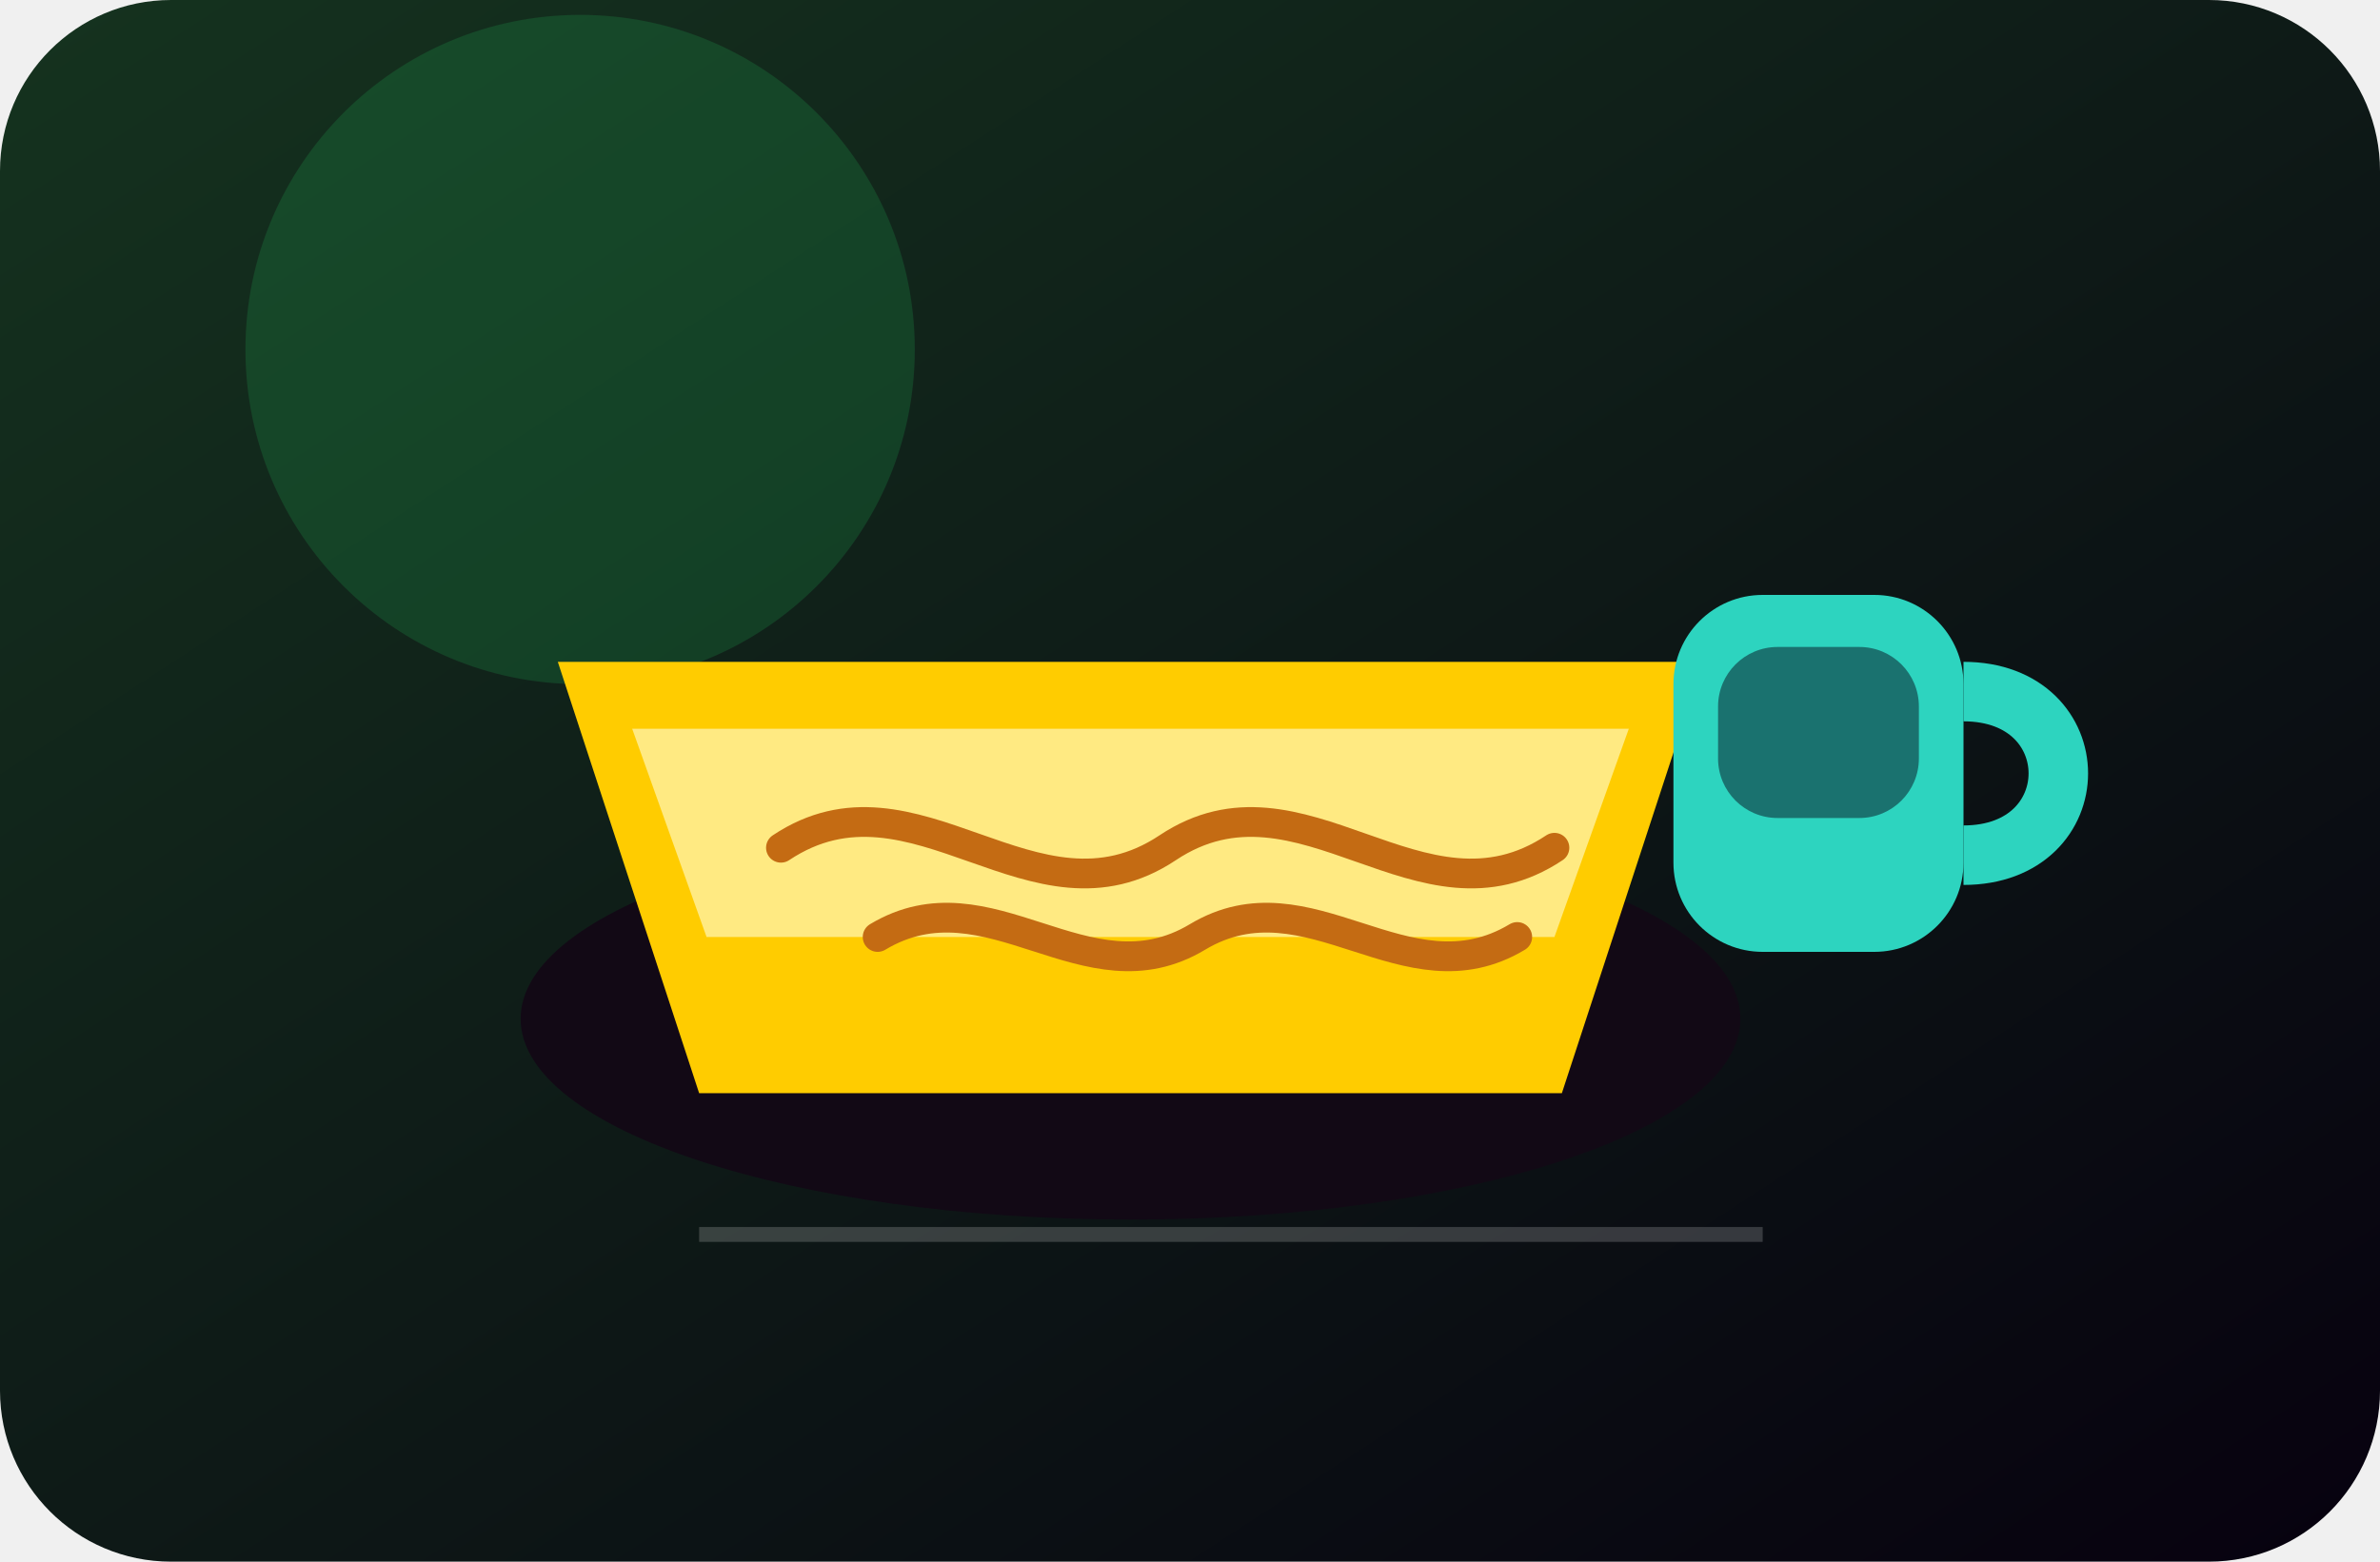
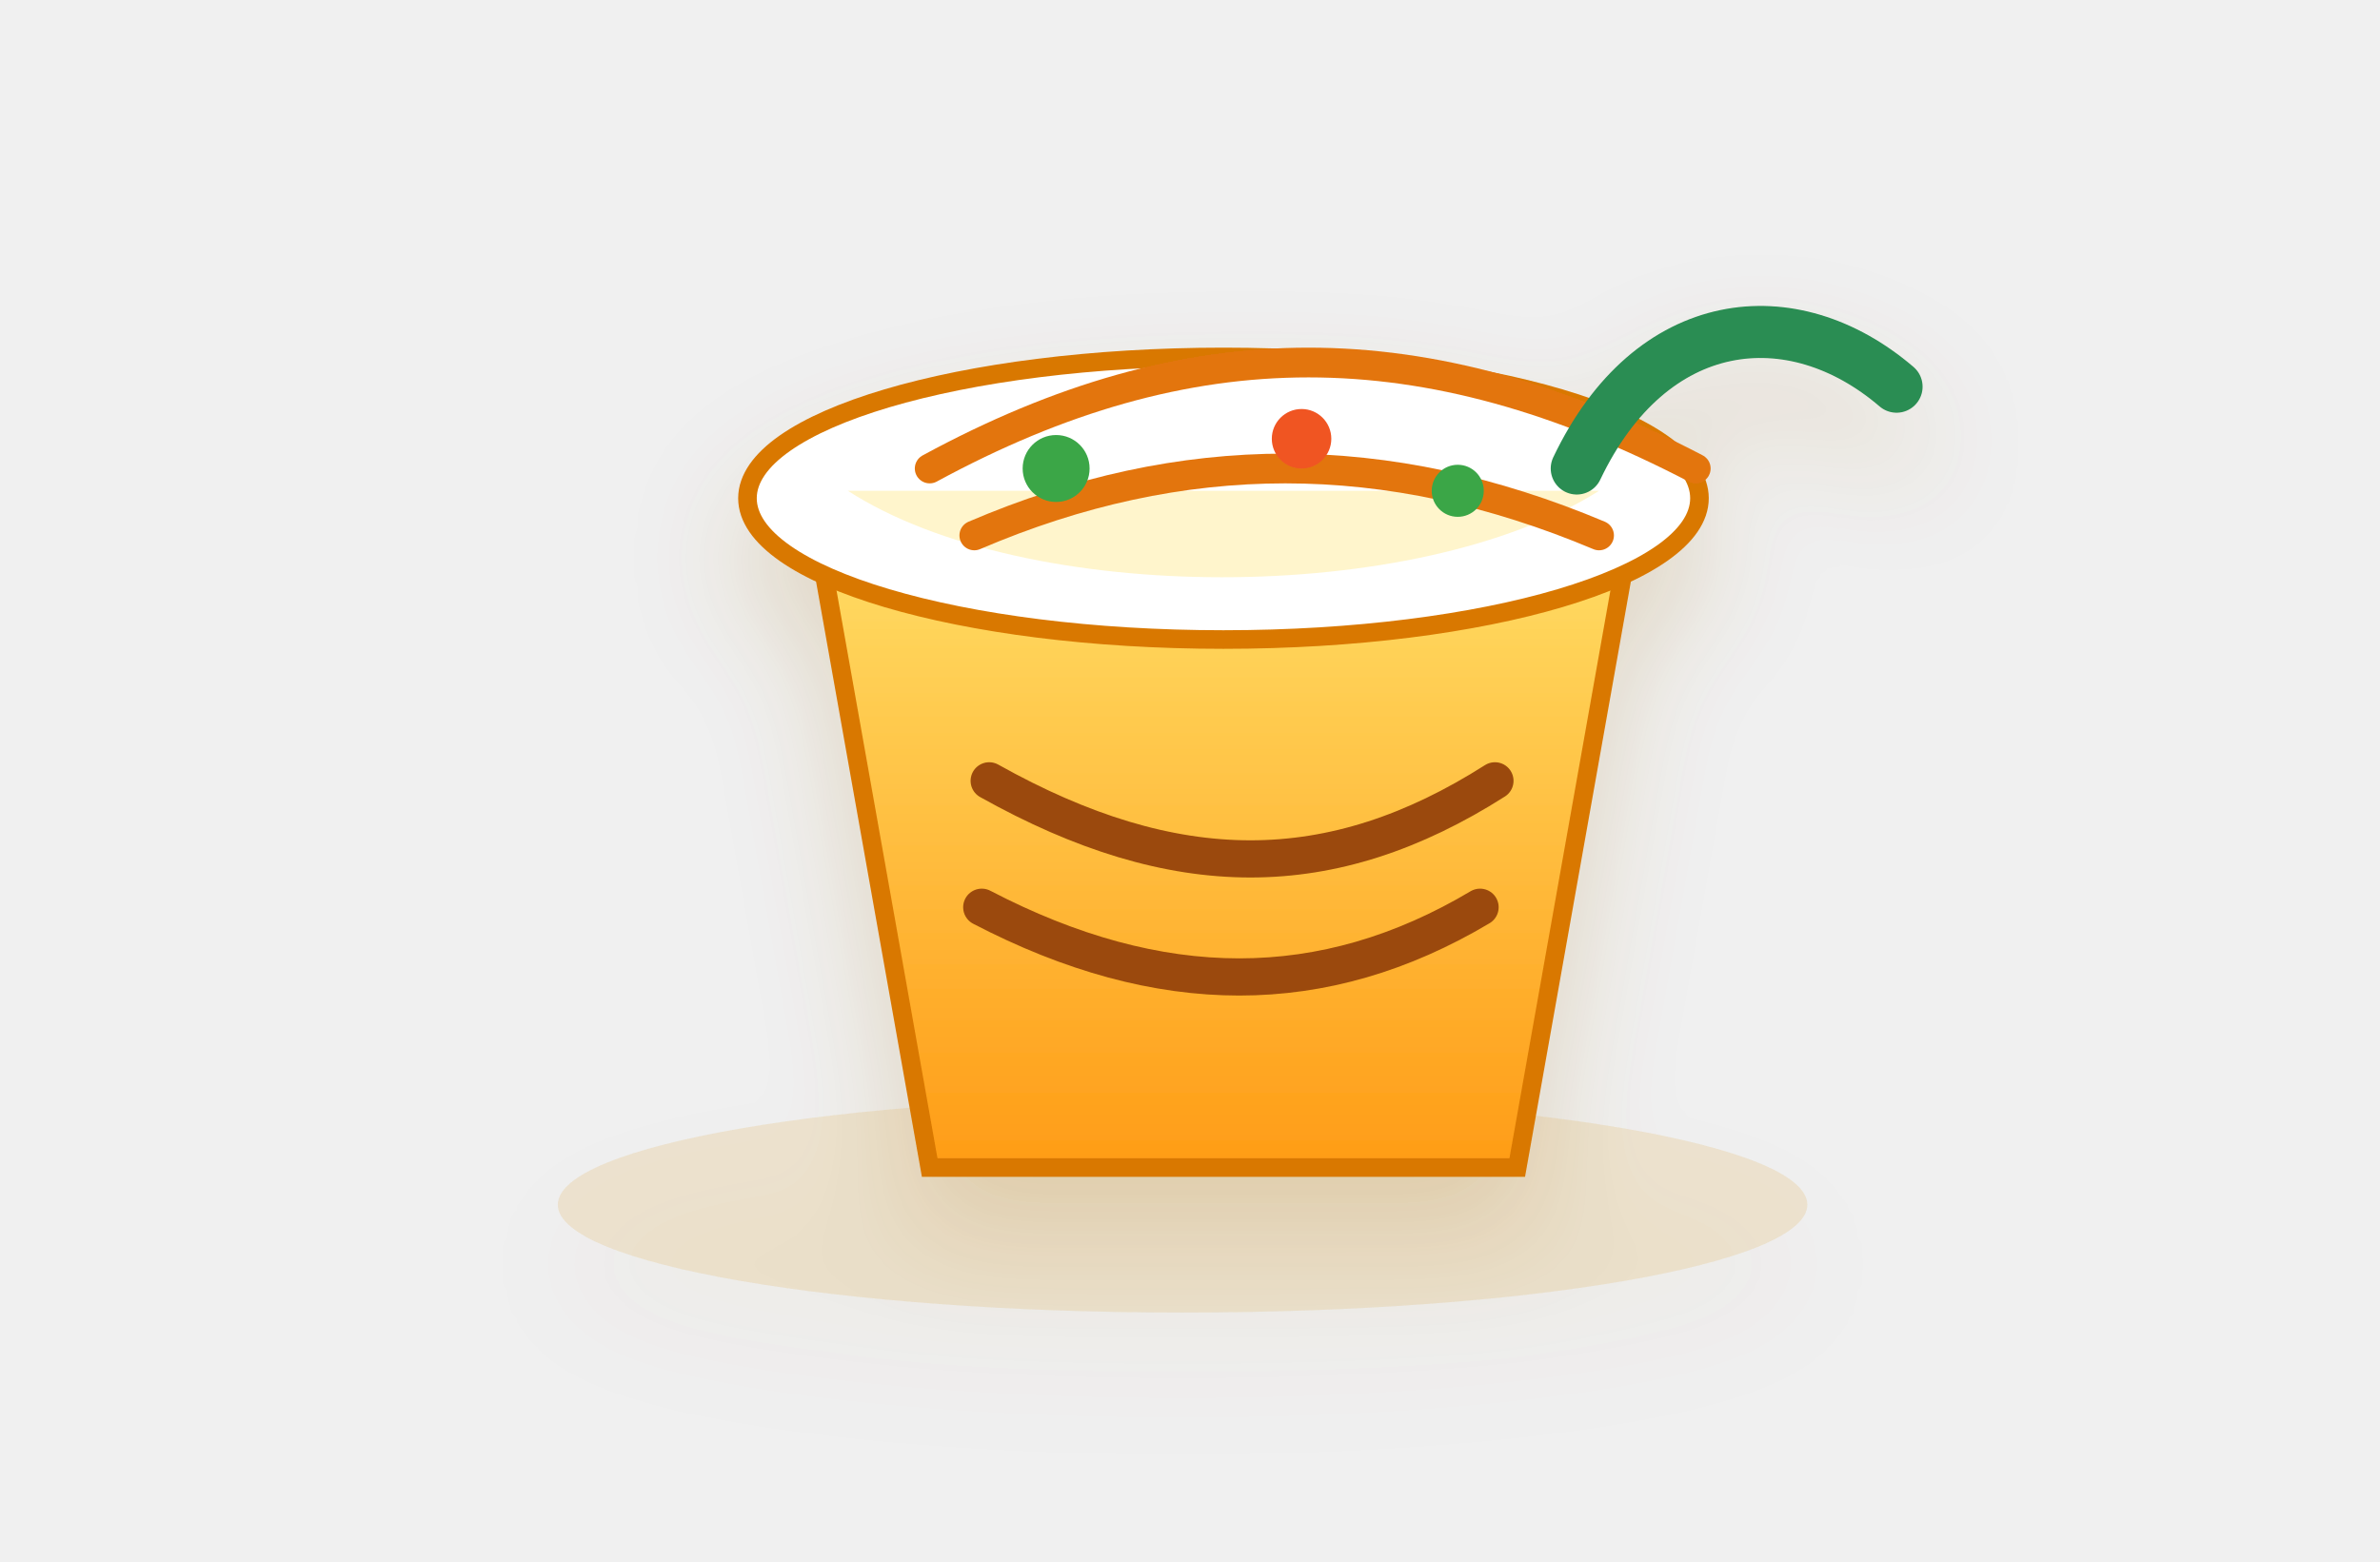
<svg xmlns="http://www.w3.org/2000/svg" viewBox="0 0 640 420" role="img" aria-labelledby="title desc">
  <defs>
-     <linearGradient id="bg" x1="0" x2="1" y1="0" y2="1">
-       <stop offset="0" stop-color="#15331f" />
-       <stop offset="1" stop-color="#07010f" />
+     <linearGradient id="cup" x1="0" x2="0" y1="0" y2="1">
+       <stop offset="0" stop-color="#ffe16a" />
+       <stop offset="1" stop-color="#ff9c16" />
    </linearGradient>
+     <filter id="shadow" x="-25%" y="-25%" width="150%" height="150%">
+       <feDropShadow dx="0" dy="16" stdDeviation="15" flood-color="#a06700" flood-opacity=".18" />
+     </filter>
  </defs>
-   <rect width="640" height="420" rx="46" fill="url(#bg)" />
-   <circle cx="156" cy="94" r="90" fill="#22c55e" opacity=".18" />
-   <ellipse cx="304" cy="274" rx="164" ry="54" fill="#120915" />
-   <path d="M150 178h308l-38 116H188z" fill="#ffcc00" />
-   <path d="M170 196h268l-20 56H190z" fill="#fff1a3" opacity=".8" />
-   <g stroke="#c46b13" stroke-width="8" stroke-linecap="round" fill="none">
-     <path d="M210 228c36-24 68 24 104 0s68 24 104 0" />
-     <path d="M236 252c30-18 56 18 86 0s56 18 86 0" />
+   <g filter="url(#shadow)">
+     <ellipse cx="318" cy="324" rx="168" ry="29" fill="#d49828" opacity=".17" />
+     <path d="M218 134h222l-32 180H250z" fill="url(#cup)" stroke="#d97800" stroke-width="5" />
+     <ellipse cx="329" cy="134" rx="128" ry="38" fill="#ffffff" stroke="#d97800" stroke-width="5" />
+     <path d="M228 132c48 31 153 31 202 0" fill="#fff5cc" />
+     <path d="M266 210c50 28 92 28 136 0M264 244c48 25 92 25 134 0" fill="none" stroke="#9b4a09" stroke-width="10" stroke-linecap="round" />
+     <g fill="none" stroke="#e37510" stroke-width="8" stroke-linecap="round">
+       <path d="M250 126c70-38 133-38 206 0" />
+       <path d="M262 144c56-24 111-24 168 0" />
+     </g>
+     <g>
+       <circle cx="284" cy="126" r="9" fill="#3aa647" />
+       <circle cx="350" cy="118" r="8" fill="#f05423" />
+       <circle cx="392" cy="132" r="7" fill="#3aa647" />
+       <path d="M424 126c20-42 58-46 86-22" fill="none" stroke="#2b8d52" stroke-width="14" stroke-linecap="round" />
+     </g>
  </g>
-   <g transform="translate(450 116)">
-     <rect x="0" y="44" width="78" height="96" rx="24" fill="#2dd4bf" />
-     <path d="M78 70c34 0 34 44 0 44" fill="none" stroke="#2dd4bf" stroke-width="16" />
-     <rect x="12" y="58" width="54" height="46" rx="16" fill="#07101f" opacity=".5" />
-   </g>
-   <path d="M188 332h286" stroke="#ffffff" stroke-width="4" opacity=".18" />
</svg>
